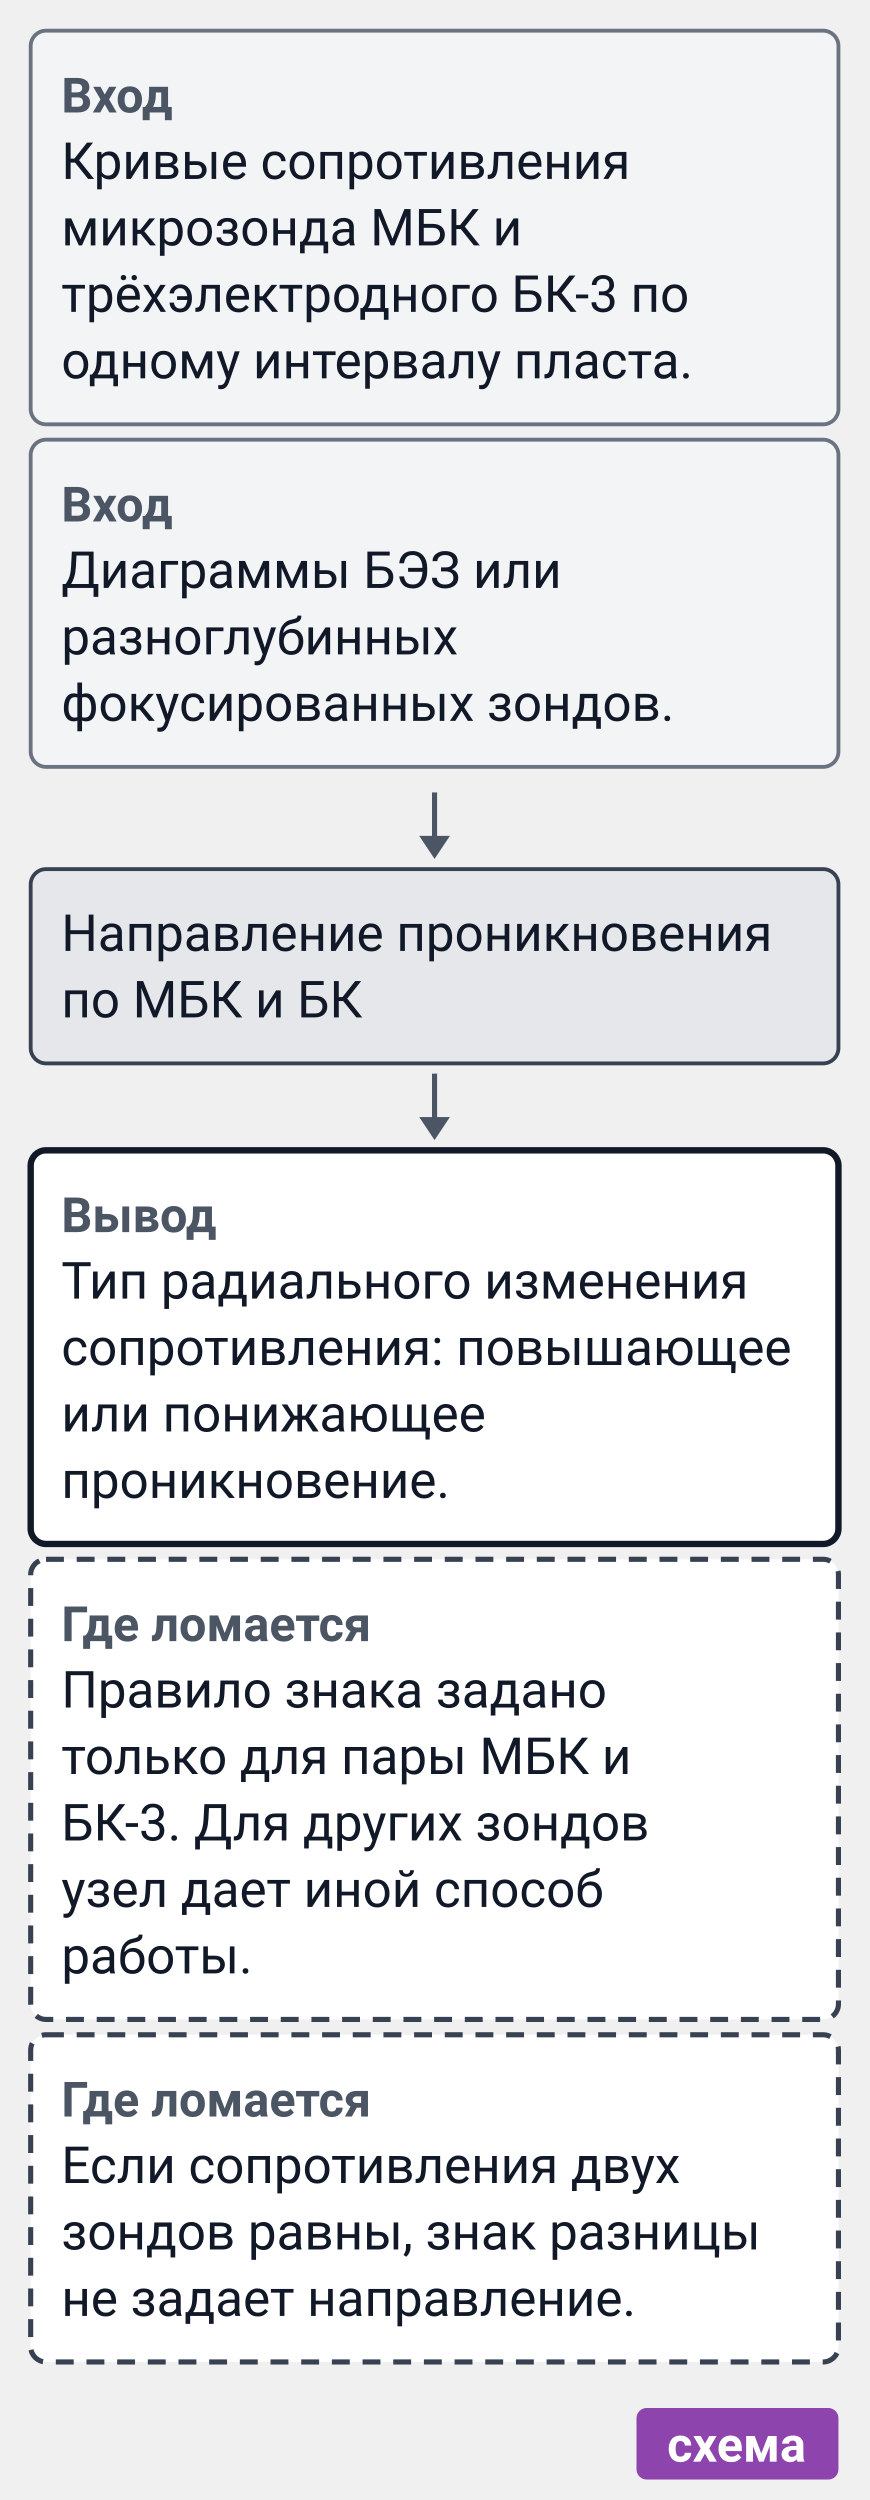
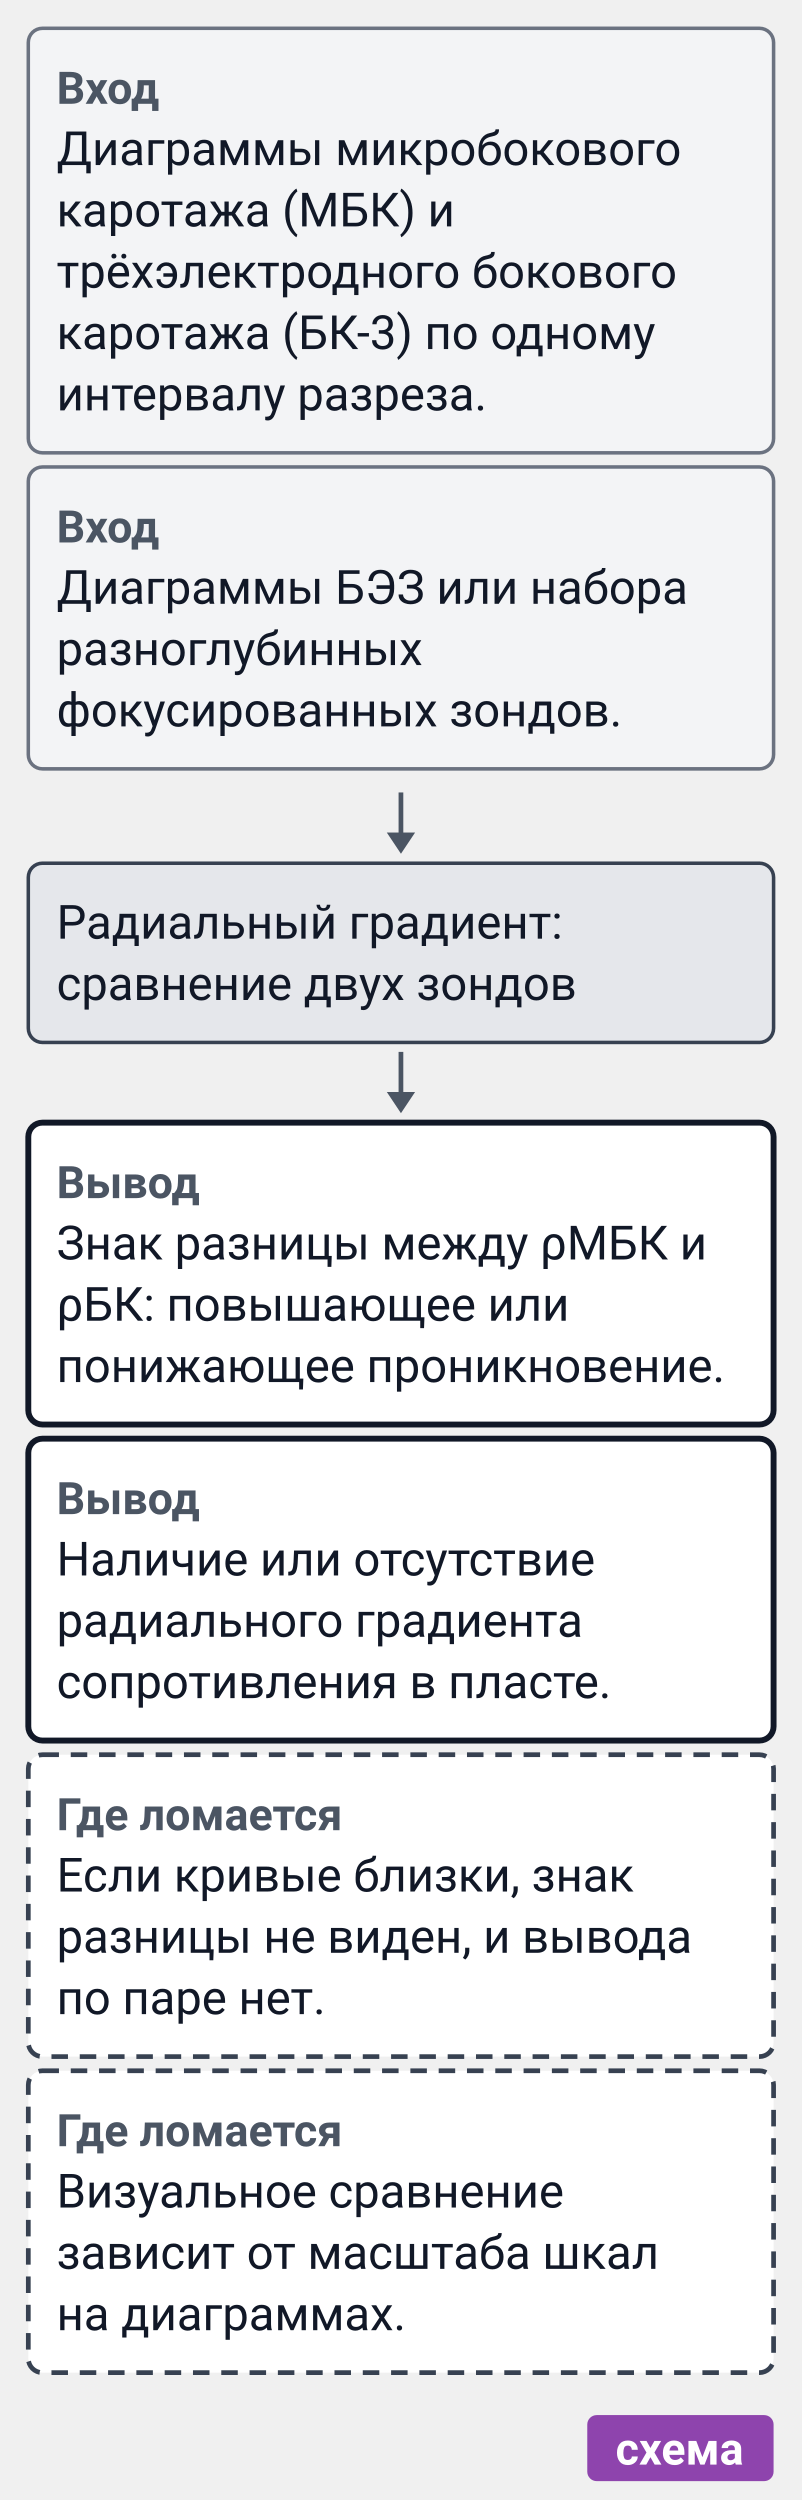
- <svg xmlns="http://www.w3.org/2000/svg" viewBox="0 0 340 978" role="img" aria-label="Схема шага «Направление проникновения по МБК и БК»: что на входе, что получаем и где правило ломается.">
+ <svg xmlns="http://www.w3.org/2000/svg" viewBox="0 0 340 1060" role="img" aria-label="Схема шага «Радиальный градиент: сравнение двух зондов»: что на входе, что получаем и где правило ломается.">
  <style>.i-in{fill:#F3F4F6;stroke:#6B7280;stroke-width:1.5}.i-out{fill:#FFFFFF;stroke:#111827;stroke-width:2.5}.i-node{fill:#E5E7EB;stroke:#374151;stroke-width:1.5}.i-warn{fill:#FFFFFF;stroke:#374151;stroke-width:2;stroke-dasharray:7 5}.it{fill:#111827;font-size:20px;font-family:system-ui,-apple-system,'Segoe UI',Roboto,sans-serif}.ih{fill:#4B5563;font-size:19px;font-weight:700;font-family:system-ui,-apple-system,'Segoe UI',Roboto,sans-serif}.il{fill:#4B5563;font-size:19px;font-family:system-ui,-apple-system,'Segoe UI',Roboto,sans-serif}.ia{stroke:#4B5563;stroke-width:2}.iah{fill:#4B5563}.ibt{fill:#FFFFFF;font-size:19px;font-weight:700;font-family:system-ui,-apple-system,'Segoe UI',Roboto,sans-serif}.isw{stroke:#6B7280;stroke-width:1.5}</style>
-   <rect class="i-in" x="12" y="12" width="316" height="154" rx="6" />
+   <rect class="i-in" x="12" y="12" width="316" height="180" rx="6" />
  <text class="ih" x="24" y="44">Вход</text>
-   <text class="it" x="24" y="70">Кривые сопротивления</text>
-   <text class="it" x="24" y="96">микрозонда МБК и</text>
-   <text class="it" x="24" y="122">трёхэлектродного БК-3 по</text>
-   <text class="it" x="24" y="148">одному интервалу пласта.</text>
-   <rect class="i-in" x="12" y="172" width="316" height="128" rx="6" />
-   <text class="ih" x="24" y="204">Вход</text>
-   <text class="it" x="24" y="230">Диаграммы БЭЗ или</text>
-   <text class="it" x="24" y="256">разноглубинных</text>
-   <text class="it" x="24" y="282">фокусированных зондов.</text>
-   <line class="ia" x1="170" y1="310" x2="170" y2="330" />
-   <path class="iah" d="M170 336 l-6 -9 h12 z" />
-   <rect class="i-node" x="12" y="340" width="316" height="76" rx="6" />
-   <text class="it" x="24" y="372">Направление проникновения</text>
-   <text class="it" x="24" y="398">по МБК и БК</text>
-   <line class="ia" x1="170" y1="420" x2="170" y2="440" />
-   <path class="iah" d="M170 446 l-6 -9 h12 z" />
-   <rect class="i-out" x="12" y="450" width="316" height="154" rx="6" />
-   <text class="ih" x="24" y="482">Вывод</text>
-   <text class="it" x="24" y="508">Тип радиального изменения</text>
-   <text class="it" x="24" y="534">сопротивления: повышающее</text>
-   <text class="it" x="24" y="560">или понижающее</text>
-   <text class="it" x="24" y="586">проникновение.</text>
-   <rect class="i-warn" x="12" y="610" width="316" height="180" rx="6" />
-   <text class="ih" x="24" y="642">Где ломается</text>
-   <text class="it" x="24" y="668">Правило знака задано</text>
-   <text class="it" x="24" y="694">только для пары МБК и</text>
-   <text class="it" x="24" y="720">БК-3. Для других зондов</text>
-   <text class="it" x="24" y="746">узел дает иной способ</text>
-   <text class="it" x="24" y="772">работы.</text>
-   <rect class="i-warn" x="12" y="796" width="316" height="128" rx="6" />
-   <text class="ih" x="24" y="828">Где ломается</text>
-   <text class="it" x="24" y="854">Если сопротивления двух</text>
-   <text class="it" x="24" y="880">зондов равны, знак разницы</text>
-   <text class="it" x="24" y="906">не задает направление.</text>
-   <rect x="249" y="942" width="79" height="28" rx="4" fill="#8E44AD" />
-   <text class="ibt" x="261" y="963">схема</text>
+   <text class="it" x="24" y="70">Диаграммы микробокового</text>
+   <text class="it" x="24" y="96">каротажа (МБК) и</text>
+   <text class="it" x="24" y="122">трёхэлектродного бокового</text>
+   <text class="it" x="24" y="148">каротажа (БК-3) по одному</text>
+   <text class="it" x="24" y="174">интервалу разреза.</text>
+   <rect class="i-in" x="12" y="198" width="316" height="128" rx="6" />
+   <text class="ih" x="24" y="230">Вход</text>
+   <text class="it" x="24" y="256">Диаграммы БЭЗ или набора</text>
+   <text class="it" x="24" y="282">разноглубинных</text>
+   <text class="it" x="24" y="308">фокусированных зондов.</text>
+   <line class="ia" x1="170" y1="336" x2="170" y2="356" />
+   <path class="iah" d="M170 362 l-6 -9 h12 z" />
+   <rect class="i-node" x="12" y="366" width="316" height="76" rx="6" />
+   <text class="it" x="24" y="398">Радиальный градиент:</text>
+   <text class="it" x="24" y="424">сравнение двух зондов</text>
+   <line class="ia" x1="170" y1="446" x2="170" y2="466" />
+   <path class="iah" d="M170 472 l-6 -9 h12 z" />
+   <rect class="i-out" x="12" y="476" width="316" height="128" rx="6" />
+   <text class="ih" x="24" y="508">Вывод</text>
+   <text class="it" x="24" y="534">Знак разницы между ρМБК и</text>
+   <text class="it" x="24" y="560">ρБК: повышающее или</text>
+   <text class="it" x="24" y="586">понижающее проникновение.</text>
+   <rect class="i-out" x="12" y="610" width="316" height="128" rx="6" />
+   <text class="ih" x="24" y="642">Вывод</text>
+   <text class="it" x="24" y="668">Наличие или отсутствие</text>
+   <text class="it" x="24" y="694">радиального градиента</text>
+   <text class="it" x="24" y="720">сопротивления в пласте.</text>
+   <rect class="i-warn" x="12" y="744" width="316" height="128" rx="6" />
+   <text class="ih" x="24" y="776">Где ломается</text>
+   <text class="it" x="24" y="802">Если кривые близки, знак</text>
+   <text class="it" x="24" y="828">разницы не виден, и вывода</text>
+   <text class="it" x="24" y="854">по паре нет.</text>
+   <rect class="i-warn" x="12" y="878" width="316" height="128" rx="6" />
+   <text class="ih" x="24" y="910">Где ломается</text>
+   <text class="it" x="24" y="936">Визуальное сравнение</text>
+   <text class="it" x="24" y="962">зависит от масштаба шкал</text>
+   <text class="it" x="24" y="988">на диаграммах.</text>
+   <rect x="249" y="1024" width="79" height="28" rx="4" fill="#8E44AD" />
+   <text class="ibt" x="261" y="1045">схема</text>
</svg>
